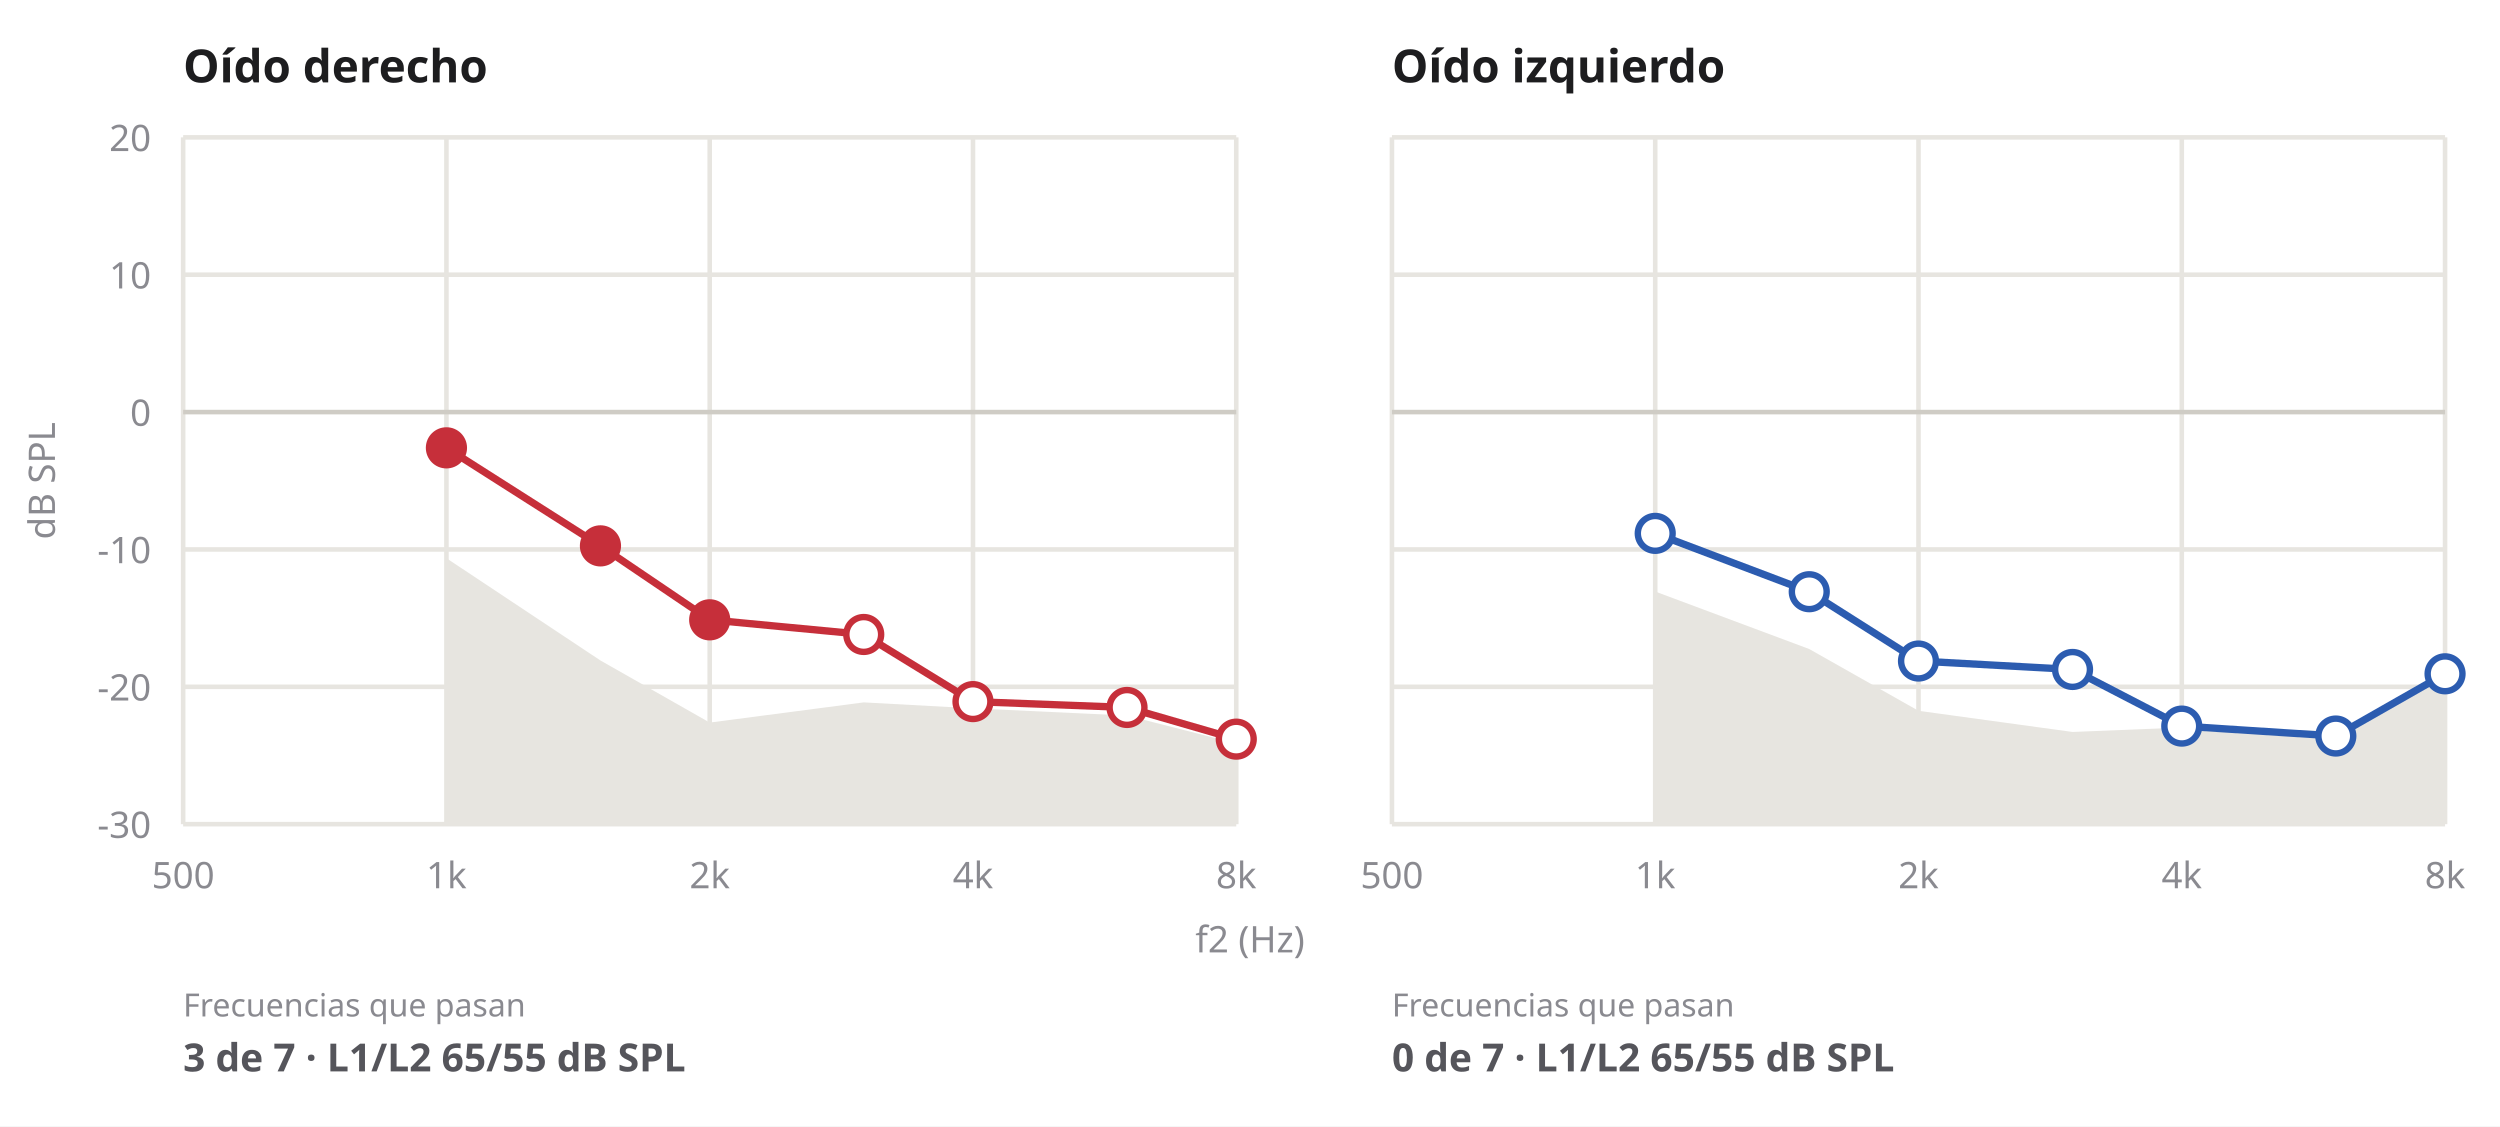
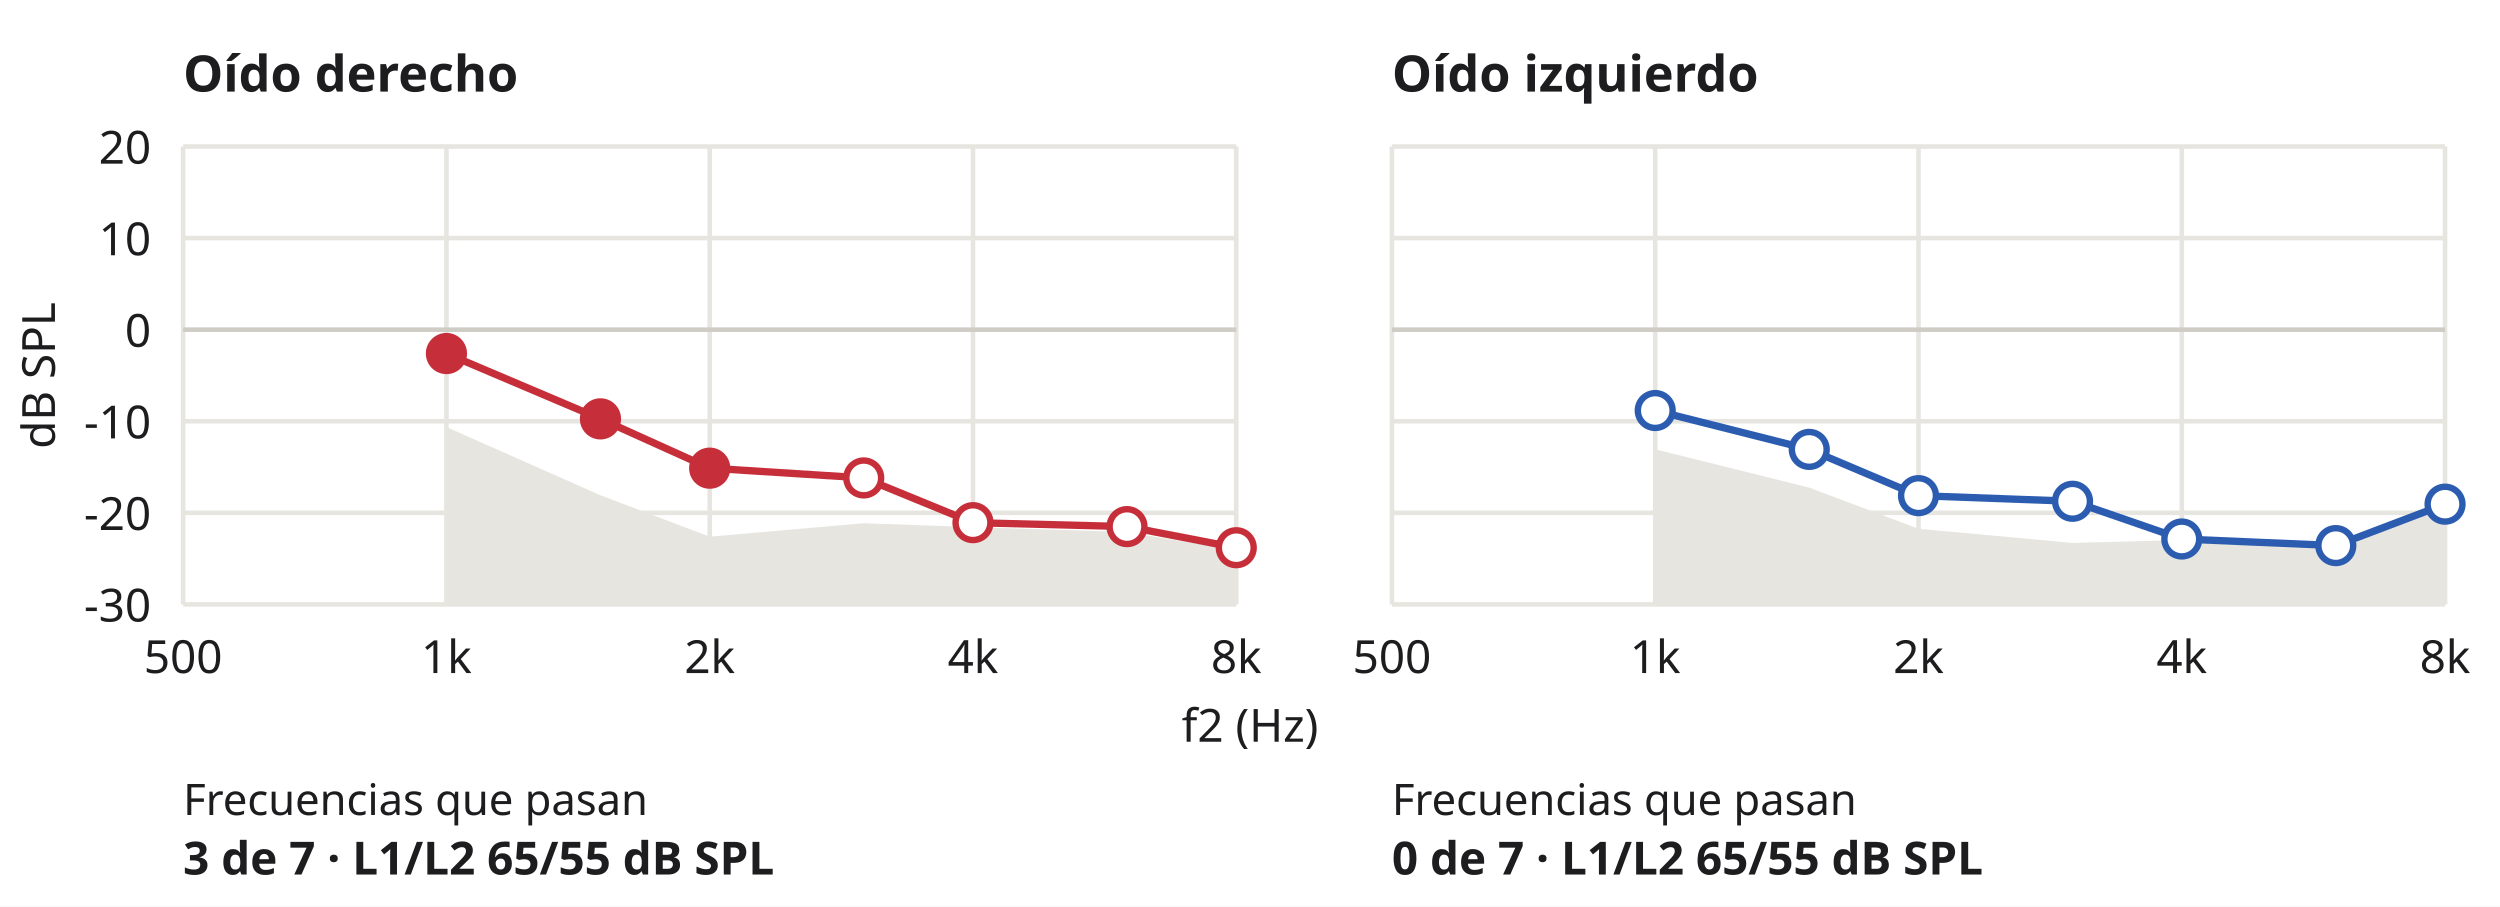
- <svg xmlns="http://www.w3.org/2000/svg" viewBox="0 0 546 246" width="546" height="246" font-family="'Plus Jakarta Sans', sans-serif">
+ <svg xmlns="http://www.w3.org/2000/svg" viewBox="0 0 546 198" width="546" height="198" font-family="'Plus Jakarta Sans', sans-serif">
  <rect width="100%" height="100%" fill="#ffffff" />
-   <line x1="40" y1="30" x2="40" y2="180" stroke="#e7e5e0" stroke-width="1" />
-   <text x="40" y="194" font-size="8" fill="#8a8a90" text-anchor="middle" font-weight="400">500</text>
-   <line x1="97.5" y1="30" x2="97.5" y2="180" stroke="#e7e5e0" stroke-width="1" />
-   <text x="97.5" y="194" font-size="8" fill="#8a8a90" text-anchor="middle" font-weight="400">1k</text>
-   <line x1="155" y1="30" x2="155" y2="180" stroke="#e7e5e0" stroke-width="1" />
-   <text x="155" y="194" font-size="8" fill="#8a8a90" text-anchor="middle" font-weight="400">2k</text>
-   <line x1="212.5" y1="30" x2="212.5" y2="180" stroke="#e7e5e0" stroke-width="1" />
-   <text x="212.5" y="194" font-size="8" fill="#8a8a90" text-anchor="middle" font-weight="400">4k</text>
-   <line x1="270" y1="30" x2="270" y2="180" stroke="#e7e5e0" stroke-width="1" />
-   <text x="270" y="194" font-size="8" fill="#8a8a90" text-anchor="middle" font-weight="400">8k</text>
-   <line x1="40" y1="180" x2="270" y2="180" stroke="#e7e5e0" stroke-width="1" />
-   <text x="33" y="183" font-size="8" fill="#8a8a90" text-anchor="end" font-weight="400">-30</text>
-   <line x1="40" y1="150" x2="270" y2="150" stroke="#e7e5e0" stroke-width="1" />
-   <text x="33" y="153" font-size="8" fill="#8a8a90" text-anchor="end" font-weight="400">-20</text>
-   <line x1="40" y1="120" x2="270" y2="120" stroke="#e7e5e0" stroke-width="1" />
-   <text x="33" y="123" font-size="8" fill="#8a8a90" text-anchor="end" font-weight="400">-10</text>
-   <line x1="40" y1="90" x2="270" y2="90" stroke="#cfccc5" stroke-width="1" />
-   <text x="33" y="93" font-size="8" fill="#8a8a90" text-anchor="end" font-weight="400">0</text>
-   <line x1="40" y1="60" x2="270" y2="60" stroke="#e7e5e0" stroke-width="1" />
-   <text x="33" y="63" font-size="8" fill="#8a8a90" text-anchor="end" font-weight="400">10</text>
-   <line x1="40" y1="30" x2="270" y2="30" stroke="#e7e5e0" stroke-width="1" />
-   <text x="33" y="33" font-size="8" fill="#8a8a90" text-anchor="end" font-weight="400">20</text>
-   <text x="40" y="18" font-size="10" fill="#1d1d1f" text-anchor="start" font-weight="600">Oído derecho</text>
-   <path d="M97.50,121.91 L131.14,144.25 L155.00,157.81 L188.64,153.40 L212.50,154.70 L246.14,156.28 L270.00,162.36 L270.00,180.00 L97.50,180.00 Z" fill="#e7e5e0" stroke="none" />
-   <path d="M97.5,97.81 L131.14,119.22 L155,135.37 L188.64,138.57 L212.5,153.23 L246.14,154.51 L270,161.43" fill="none" stroke="#c62f3a" stroke-width="1.6" stroke-opacity="1.0" stroke-linejoin="round" stroke-linecap="round" />
-   <circle cx="97.5" cy="97.81" r="3.8" fill="#c62f3a" stroke="#c62f3a" stroke-width="1.4" />
-   <circle cx="131.14" cy="119.22" r="3.8" fill="#c62f3a" stroke="#c62f3a" stroke-width="1.4" />
-   <circle cx="155" cy="135.37" r="3.8" fill="#c62f3a" stroke="#c62f3a" stroke-width="1.4" />
-   <circle cx="188.64" cy="138.57" r="3.8" fill="#ffffff" stroke="#c62f3a" stroke-width="1.4" />
-   <circle cx="212.5" cy="153.23" r="3.8" fill="#ffffff" stroke="#c62f3a" stroke-width="1.4" />
-   <circle cx="246.14" cy="154.51" r="3.8" fill="#ffffff" stroke="#c62f3a" stroke-width="1.4" />
-   <circle cx="270" cy="161.43" r="3.8" fill="#ffffff" stroke="#c62f3a" stroke-width="1.4" />
-   <text x="40" y="222" font-size="7" fill="#8a8a90" text-anchor="start" font-weight="400">Frecuencias que pasan</text>
-   <text x="40" y="234" font-size="8.5" fill="#55555b" text-anchor="start" font-weight="600">3 de 7  ·  L1/L2 65/55 dB SPL</text>
-   <line x1="304" y1="30" x2="304" y2="180" stroke="#e7e5e0" stroke-width="1" />
-   <text x="304" y="194" font-size="8" fill="#8a8a90" text-anchor="middle" font-weight="400">500</text>
-   <line x1="361.5" y1="30" x2="361.5" y2="180" stroke="#e7e5e0" stroke-width="1" />
-   <text x="361.5" y="194" font-size="8" fill="#8a8a90" text-anchor="middle" font-weight="400">1k</text>
-   <line x1="419" y1="30" x2="419" y2="180" stroke="#e7e5e0" stroke-width="1" />
-   <text x="419" y="194" font-size="8" fill="#8a8a90" text-anchor="middle" font-weight="400">2k</text>
-   <line x1="476.5" y1="30" x2="476.5" y2="180" stroke="#e7e5e0" stroke-width="1" />
-   <text x="476.5" y="194" font-size="8" fill="#8a8a90" text-anchor="middle" font-weight="400">4k</text>
-   <line x1="534" y1="30" x2="534" y2="180" stroke="#e7e5e0" stroke-width="1" />
-   <text x="534" y="194" font-size="8" fill="#8a8a90" text-anchor="middle" font-weight="400">8k</text>
-   <line x1="304" y1="180" x2="534" y2="180" stroke="#e7e5e0" stroke-width="1" />
-   <line x1="304" y1="150" x2="534" y2="150" stroke="#e7e5e0" stroke-width="1" />
-   <line x1="304" y1="120" x2="534" y2="120" stroke="#e7e5e0" stroke-width="1" />
-   <line x1="304" y1="90" x2="534" y2="90" stroke="#cfccc5" stroke-width="1" />
-   <line x1="304" y1="60" x2="534" y2="60" stroke="#e7e5e0" stroke-width="1" />
-   <line x1="304" y1="30" x2="534" y2="30" stroke="#e7e5e0" stroke-width="1" />
-   <text x="304" y="18" font-size="10" fill="#1d1d1f" text-anchor="start" font-weight="600">Oído izquierdo</text>
-   <path d="M361.50,129.19 L395.14,141.75 L419.00,155.24 L452.64,159.86 L476.50,158.89 L510.14,159.69 L534.00,148.10 L534.00,180.00 L361.50,180.00 Z" fill="#e7e5e0" stroke="none" />
-   <path d="M361.5,116.49 L395.14,129.23 L419,144.37 L452.64,146.21 L476.5,158.58 L510.14,160.75 L534,147.16" fill="none" stroke="#2c5cb0" stroke-width="1.6" stroke-opacity="1.0" stroke-linejoin="round" stroke-linecap="round" />
-   <circle cx="361.5" cy="116.49" r="3.8" fill="#ffffff" stroke="#2c5cb0" stroke-width="1.4" />
-   <circle cx="395.14" cy="129.23" r="3.8" fill="#ffffff" stroke="#2c5cb0" stroke-width="1.4" />
-   <circle cx="419" cy="144.37" r="3.8" fill="#ffffff" stroke="#2c5cb0" stroke-width="1.4" />
-   <circle cx="452.64" cy="146.21" r="3.8" fill="#ffffff" stroke="#2c5cb0" stroke-width="1.4" />
-   <circle cx="476.5" cy="158.58" r="3.8" fill="#ffffff" stroke="#2c5cb0" stroke-width="1.4" />
-   <circle cx="510.14" cy="160.75" r="3.8" fill="#ffffff" stroke="#2c5cb0" stroke-width="1.4" />
-   <circle cx="534" cy="147.16" r="3.8" fill="#ffffff" stroke="#2c5cb0" stroke-width="1.4" />
-   <text x="304" y="222" font-size="7" fill="#8a8a90" text-anchor="start" font-weight="400">Frecuencias que pasan</text>
-   <text x="304" y="234" font-size="8.5" fill="#55555b" text-anchor="start" font-weight="600">0 de 7  ·  L1/L2 65/55 dB SPL</text>
-   <text x="273" y="208" font-size="8" fill="#8a8a90" text-anchor="middle" font-weight="400">f2 (Hz)</text>
-   <text x="12" y="105" font-size="8" fill="#8a8a90" text-anchor="middle" font-weight="400" transform="rotate(-90 12 105.0)">dB SPL</text>
+   <line x1="40" y1="32" x2="40" y2="132" stroke="#e7e5e0" stroke-width="1" />
+   <text x="40" y="147" font-size="10" fill="#1d1d1f" text-anchor="middle" font-weight="400">500</text>
+   <line x1="97.5" y1="32" x2="97.5" y2="132" stroke="#e7e5e0" stroke-width="1" />
+   <text x="97.5" y="147" font-size="10" fill="#1d1d1f" text-anchor="middle" font-weight="400">1k</text>
+   <line x1="155" y1="32" x2="155" y2="132" stroke="#e7e5e0" stroke-width="1" />
+   <text x="155" y="147" font-size="10" fill="#1d1d1f" text-anchor="middle" font-weight="400">2k</text>
+   <line x1="212.5" y1="32" x2="212.5" y2="132" stroke="#e7e5e0" stroke-width="1" />
+   <text x="212.5" y="147" font-size="10" fill="#1d1d1f" text-anchor="middle" font-weight="400">4k</text>
+   <line x1="270" y1="32" x2="270" y2="132" stroke="#e7e5e0" stroke-width="1" />
+   <text x="270" y="147" font-size="10" fill="#1d1d1f" text-anchor="middle" font-weight="400">8k</text>
+   <line x1="40" y1="132" x2="270" y2="132" stroke="#e7e5e0" stroke-width="1" />
+   <text x="33" y="135.75" font-size="10" fill="#1d1d1f" text-anchor="end" font-weight="400">-30</text>
+   <line x1="40" y1="112" x2="270" y2="112" stroke="#e7e5e0" stroke-width="1" />
+   <text x="33" y="115.75" font-size="10" fill="#1d1d1f" text-anchor="end" font-weight="400">-20</text>
+   <line x1="40" y1="92" x2="270" y2="92" stroke="#e7e5e0" stroke-width="1" />
+   <text x="33" y="95.75" font-size="10" fill="#1d1d1f" text-anchor="end" font-weight="400">-10</text>
+   <line x1="40" y1="72" x2="270" y2="72" stroke="#cfccc5" stroke-width="1" />
+   <text x="33" y="75.75" font-size="10" fill="#1d1d1f" text-anchor="end" font-weight="400">0</text>
+   <line x1="40" y1="52" x2="270" y2="52" stroke="#e7e5e0" stroke-width="1" />
+   <text x="33" y="55.75" font-size="10" fill="#1d1d1f" text-anchor="end" font-weight="400">10</text>
+   <line x1="40" y1="32" x2="270" y2="32" stroke="#e7e5e0" stroke-width="1" />
+   <text x="33" y="35.75" font-size="10" fill="#1d1d1f" text-anchor="end" font-weight="400">20</text>
+   <text x="40" y="20" font-size="11" fill="#1d1d1f" text-anchor="start" font-weight="600">Oído derecho</text>
+   <path d="M97.50,93.27 L131.14,108.17 L155.00,117.21 L188.64,114.27 L212.50,115.13 L246.14,116.19 L270.00,120.24 L270.00,132.00 L97.50,132.00 Z" fill="#e7e5e0" stroke="none" />
+   <path d="M97.5,77.21 L131.14,91.48 L155,102.25 L188.64,104.38 L212.5,114.15 L246.14,115.01 L270,119.62" fill="none" stroke="#c62f3a" stroke-width="1.6" stroke-opacity="1.0" stroke-linejoin="round" stroke-linecap="round" />
+   <circle cx="97.5" cy="77.21" r="3.8" fill="#c62f3a" stroke="#c62f3a" stroke-width="1.4" />
+   <circle cx="131.14" cy="91.48" r="3.8" fill="#c62f3a" stroke="#c62f3a" stroke-width="1.4" />
+   <circle cx="155" cy="102.25" r="3.8" fill="#c62f3a" stroke="#c62f3a" stroke-width="1.4" />
+   <circle cx="188.64" cy="104.38" r="3.8" fill="#ffffff" stroke="#c62f3a" stroke-width="1.4" />
+   <circle cx="212.5" cy="114.15" r="3.8" fill="#ffffff" stroke="#c62f3a" stroke-width="1.4" />
+   <circle cx="246.14" cy="115.01" r="3.8" fill="#ffffff" stroke="#c62f3a" stroke-width="1.4" />
+   <circle cx="270" cy="119.62" r="3.8" fill="#ffffff" stroke="#c62f3a" stroke-width="1.4" />
+   <text x="40" y="178" font-size="9.5" fill="#1d1d1f" text-anchor="start" font-weight="400">Frecuencias que pasan</text>
+   <text x="40" y="191" font-size="10" fill="#1d1d1f" text-anchor="start" font-weight="600">3 de 7  ·  L1/L2 65/55 dB SPL</text>
+   <line x1="304" y1="32" x2="304" y2="132" stroke="#e7e5e0" stroke-width="1" />
+   <text x="304" y="147" font-size="10" fill="#1d1d1f" text-anchor="middle" font-weight="400">500</text>
+   <line x1="361.5" y1="32" x2="361.5" y2="132" stroke="#e7e5e0" stroke-width="1" />
+   <text x="361.5" y="147" font-size="10" fill="#1d1d1f" text-anchor="middle" font-weight="400">1k</text>
+   <line x1="419" y1="32" x2="419" y2="132" stroke="#e7e5e0" stroke-width="1" />
+   <text x="419" y="147" font-size="10" fill="#1d1d1f" text-anchor="middle" font-weight="400">2k</text>
+   <line x1="476.5" y1="32" x2="476.5" y2="132" stroke="#e7e5e0" stroke-width="1" />
+   <text x="476.5" y="147" font-size="10" fill="#1d1d1f" text-anchor="middle" font-weight="400">4k</text>
+   <line x1="534" y1="32" x2="534" y2="132" stroke="#e7e5e0" stroke-width="1" />
+   <text x="534" y="147" font-size="10" fill="#1d1d1f" text-anchor="middle" font-weight="400">8k</text>
+   <line x1="304" y1="132" x2="534" y2="132" stroke="#e7e5e0" stroke-width="1" />
+   <line x1="304" y1="112" x2="534" y2="112" stroke="#e7e5e0" stroke-width="1" />
+   <line x1="304" y1="92" x2="534" y2="92" stroke="#e7e5e0" stroke-width="1" />
+   <line x1="304" y1="72" x2="534" y2="72" stroke="#cfccc5" stroke-width="1" />
+   <line x1="304" y1="52" x2="534" y2="52" stroke="#e7e5e0" stroke-width="1" />
+   <line x1="304" y1="32" x2="534" y2="32" stroke="#e7e5e0" stroke-width="1" />
+   <text x="304" y="20" font-size="11" fill="#1d1d1f" text-anchor="start" font-weight="600">Oído izquierdo</text>
+   <path d="M361.50,98.13 L395.14,106.50 L419.00,115.49 L452.64,118.57 L476.50,117.93 L510.14,118.46 L534.00,110.73 L534.00,132.00 L361.50,132.00 Z" fill="#e7e5e0" stroke="none" />
+   <path d="M361.5,89.66 L395.14,98.15 L419,108.25 L452.64,109.48 L476.5,117.72 L510.14,119.16 L534,110.11" fill="none" stroke="#2c5cb0" stroke-width="1.6" stroke-opacity="1.0" stroke-linejoin="round" stroke-linecap="round" />
+   <circle cx="361.5" cy="89.66" r="3.8" fill="#ffffff" stroke="#2c5cb0" stroke-width="1.4" />
+   <circle cx="395.14" cy="98.15" r="3.8" fill="#ffffff" stroke="#2c5cb0" stroke-width="1.4" />
+   <circle cx="419" cy="108.25" r="3.8" fill="#ffffff" stroke="#2c5cb0" stroke-width="1.4" />
+   <circle cx="452.64" cy="109.48" r="3.8" fill="#ffffff" stroke="#2c5cb0" stroke-width="1.4" />
+   <circle cx="476.5" cy="117.72" r="3.8" fill="#ffffff" stroke="#2c5cb0" stroke-width="1.4" />
+   <circle cx="510.14" cy="119.16" r="3.8" fill="#ffffff" stroke="#2c5cb0" stroke-width="1.4" />
+   <circle cx="534" cy="110.11" r="3.8" fill="#ffffff" stroke="#2c5cb0" stroke-width="1.4" />
+   <text x="304" y="178" font-size="9.5" fill="#1d1d1f" text-anchor="start" font-weight="400">Frecuencias que pasan</text>
+   <text x="304" y="191" font-size="10" fill="#1d1d1f" text-anchor="start" font-weight="600">0 de 7  ·  L1/L2 65/55 dB SPL</text>
+   <text x="273" y="162" font-size="10" fill="#1d1d1f" text-anchor="middle" font-weight="400">f2 (Hz)</text>
+   <text x="12" y="82" font-size="10" fill="#1d1d1f" text-anchor="middle" font-weight="400" transform="rotate(-90 12 82.0)">dB SPL</text>
</svg>
